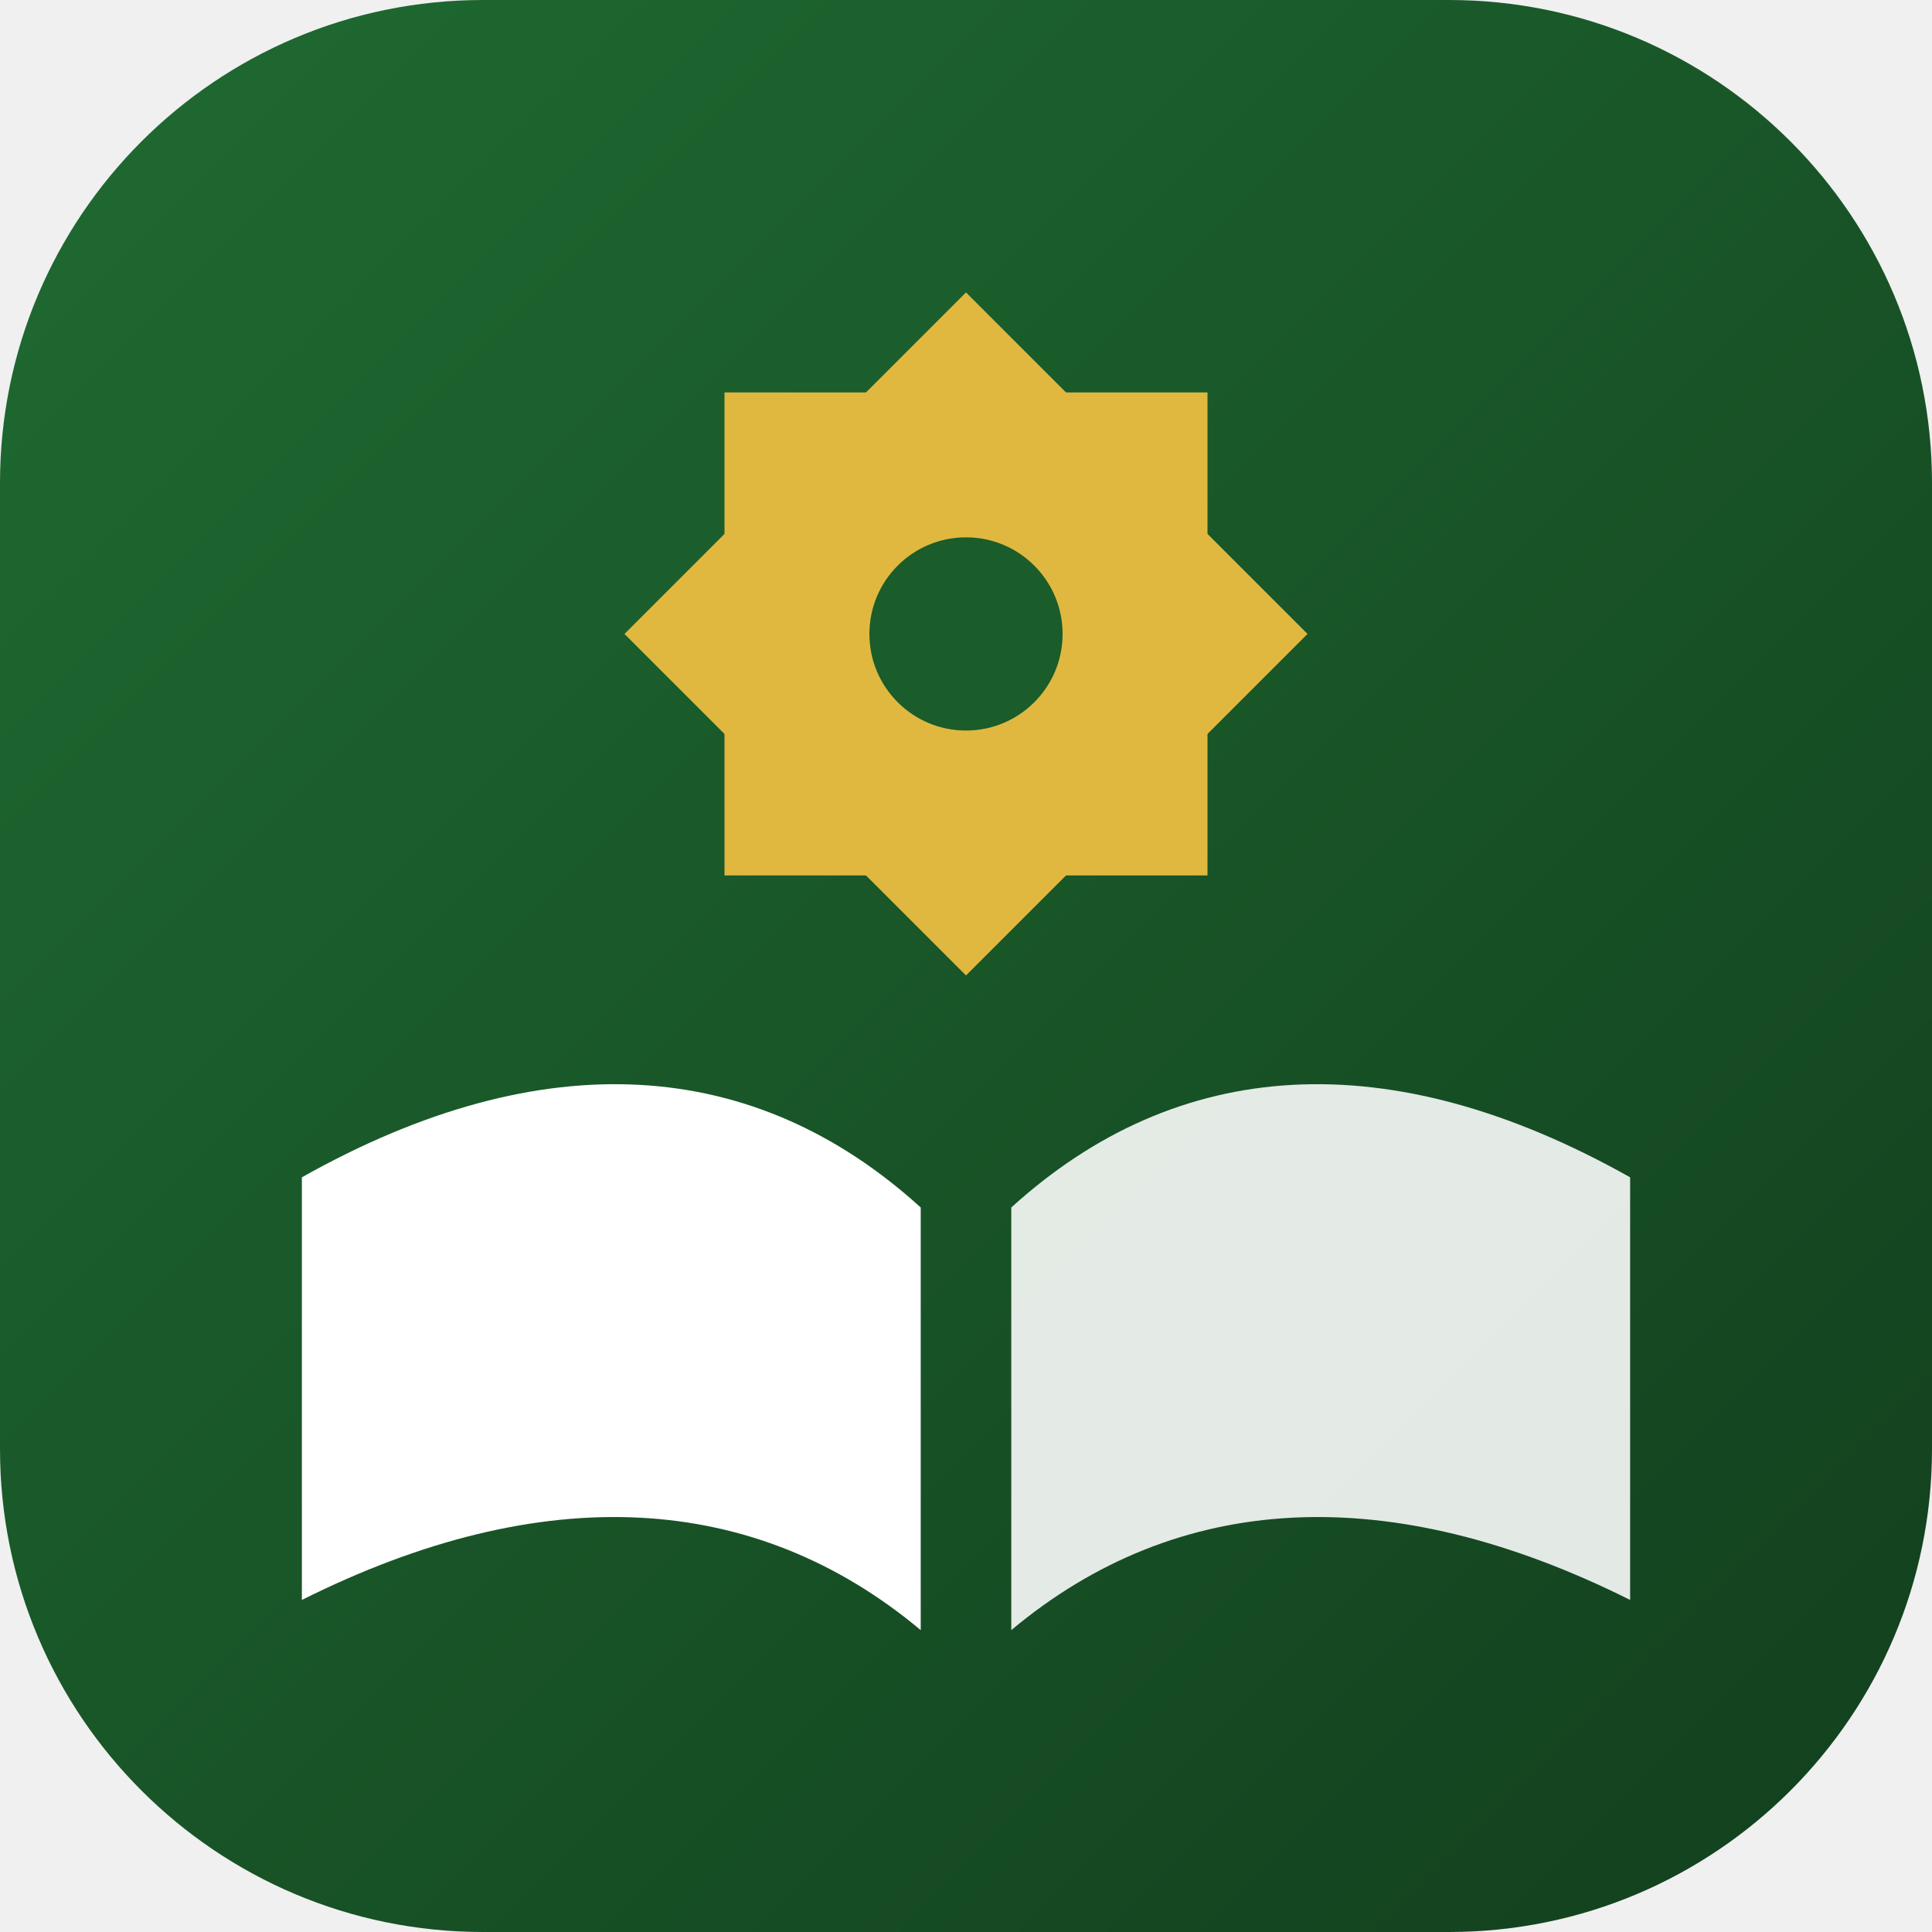
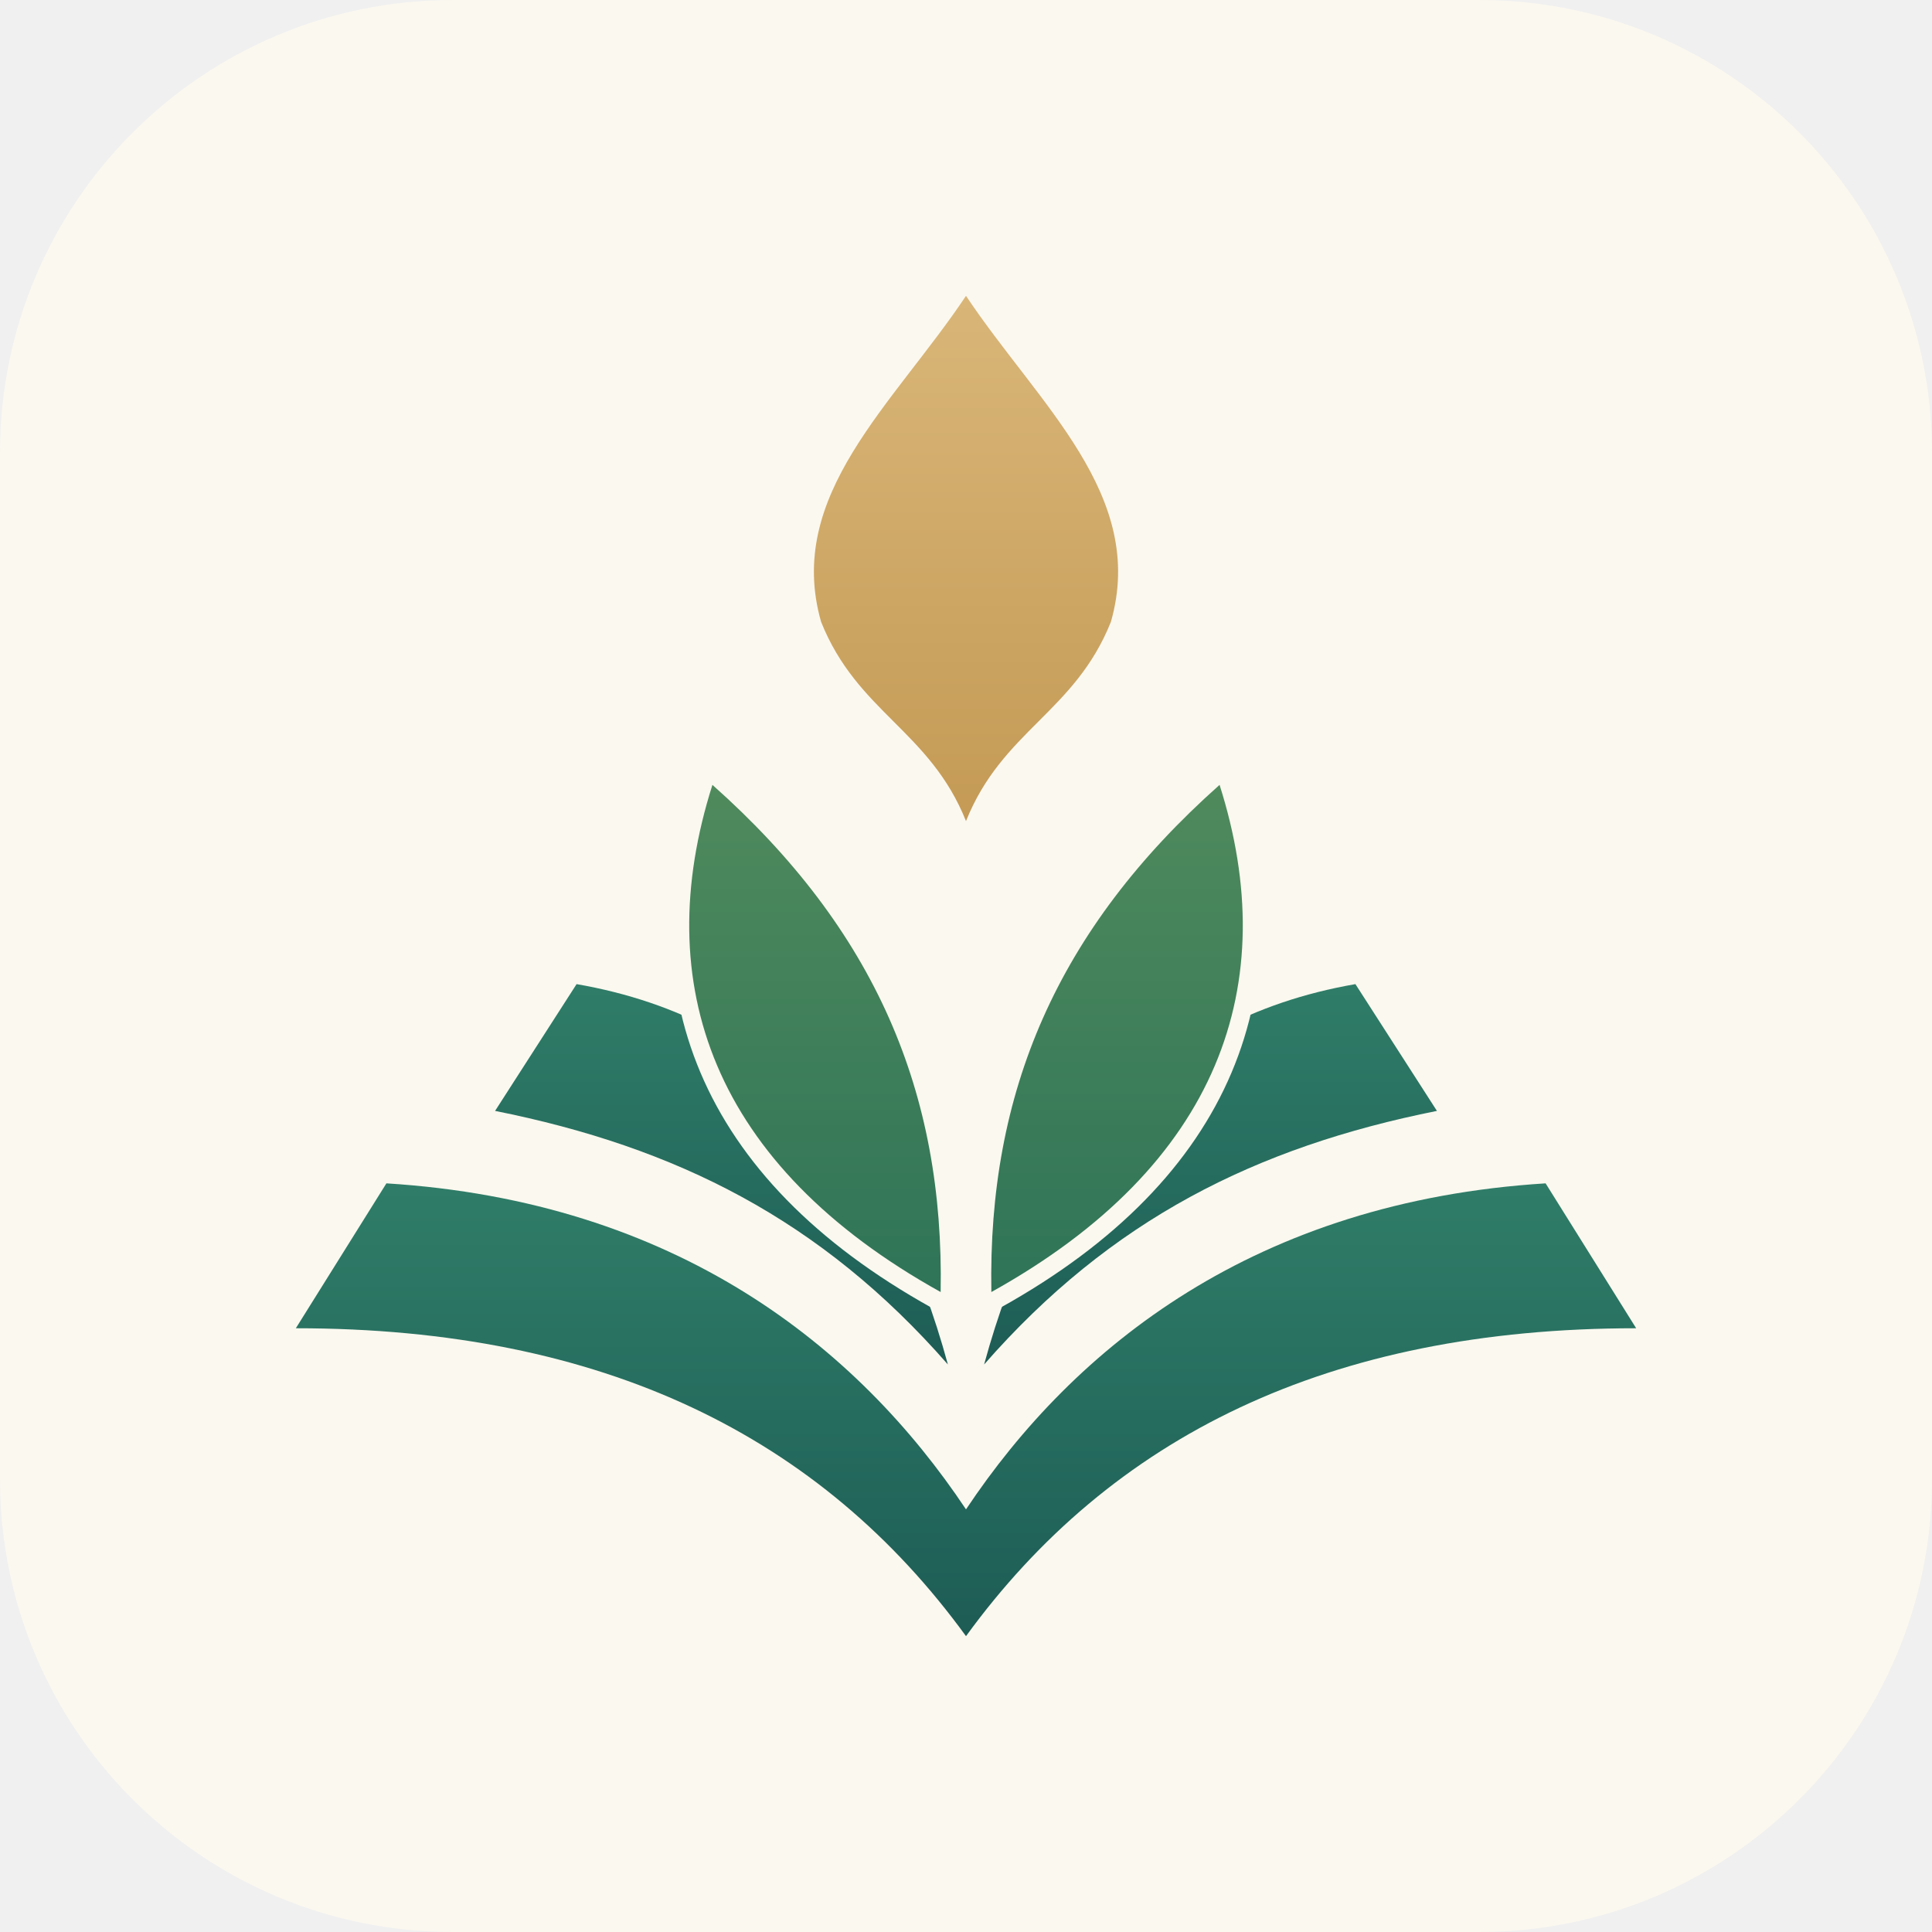
- <svg xmlns="http://www.w3.org/2000/svg" viewBox="0 0 64 64" role="img" aria-label="حِفظ">
+ <svg xmlns="http://www.w3.org/2000/svg" viewBox="0 0 64 64" role="img" aria-label="وردي">
  <defs>
-     <linearGradient id="g" x1="0" y1="0" x2="1" y2="1">
-       <stop offset="0" stop-color="#1f6b32" />
-       <stop offset="1" stop-color="#123f1d" />
+     <linearGradient id="wb" x1="0" y1="0" x2="0" y2="1">
+       <stop offset="0" stop-color="#2f7d68" />
+       <stop offset="1" stop-color="#1d5c55" />
+     </linearGradient>
+     <linearGradient id="wl" x1="0" y1="0" x2="0" y2="1">
+       <stop offset="0" stop-color="#4f8a5c" />
+       <stop offset="1" stop-color="#2f7458" />
+     </linearGradient>
+     <linearGradient id="wg" x1="0" y1="0" x2="0" y2="1">
+       <stop offset="0" stop-color="#d9b678" />
+       <stop offset="1" stop-color="#c49a55" />
    </linearGradient>
  </defs>
-   <rect width="64" height="64" rx="16" fill="url(#g)" />
-   <g transform="translate(32 21)" fill="#e0b840">
-     <rect x="-8" y="-8" width="16" height="16" />
-     <rect x="-8" y="-8" width="16" height="16" transform="rotate(45)" />
+   <rect width="64" height="64" rx="15" fill="#fbf8ef" />
+   <g transform="translate(-4 8.6) scale(0.6)">
+     <path d="M60 2 C64 8 70 13 68 20 C66 25 62 26 60 31 C58 26 54 25 52 20 C50 13 56 8 60 2 Z" fill="url(#wg)" />
+     <g fill="url(#wb)">
+       <path d="M34 47 L38.5 40 C50 42 56 50 59 61 C52 53 44 49 34 47 Z" />
+       <path d="M86 47 L81.5 40 C70 42 64 50 61 61 C68 53 76 49 86 47 Z" />
+       <path d="M23 59 L28 51 C44 52 54 60 60 69 C66 60 76 52 92 51 L97 59 C80 59 68 65 60 76 C52 65 40 59 23 59 Z" />
+     </g>
+     <path d="M58.6 57 C58.8 46 55 37 46 29 C42.5 40 46 50 58.6 57 Z" fill="url(#wl)" stroke="#fbf8ef" stroke-width="2" stroke-linejoin="round" paint-order="stroke" />
+     <path d="M61.4 57 C61.2 46 65 37 74 29 C77.5 40 74 50 61.4 57 Z" fill="url(#wl)" stroke="#fbf8ef" stroke-width="2" stroke-linejoin="round" paint-order="stroke" />
  </g>
-   <circle cx="32" cy="21" r="3.2" fill="#1a5c2a" />
-   <path d="M10 39c8-4.5 15-4 20.5 1v14c-5.5-4.6-12.5-5-20.5-1z" fill="#ffffff" />
-   <path d="M54 39c-8-4.5-15-4-20.5 1v14c5.5-4.6 12.5-5 20.5-1z" fill="#ffffff" opacity="0.88" />
</svg>
